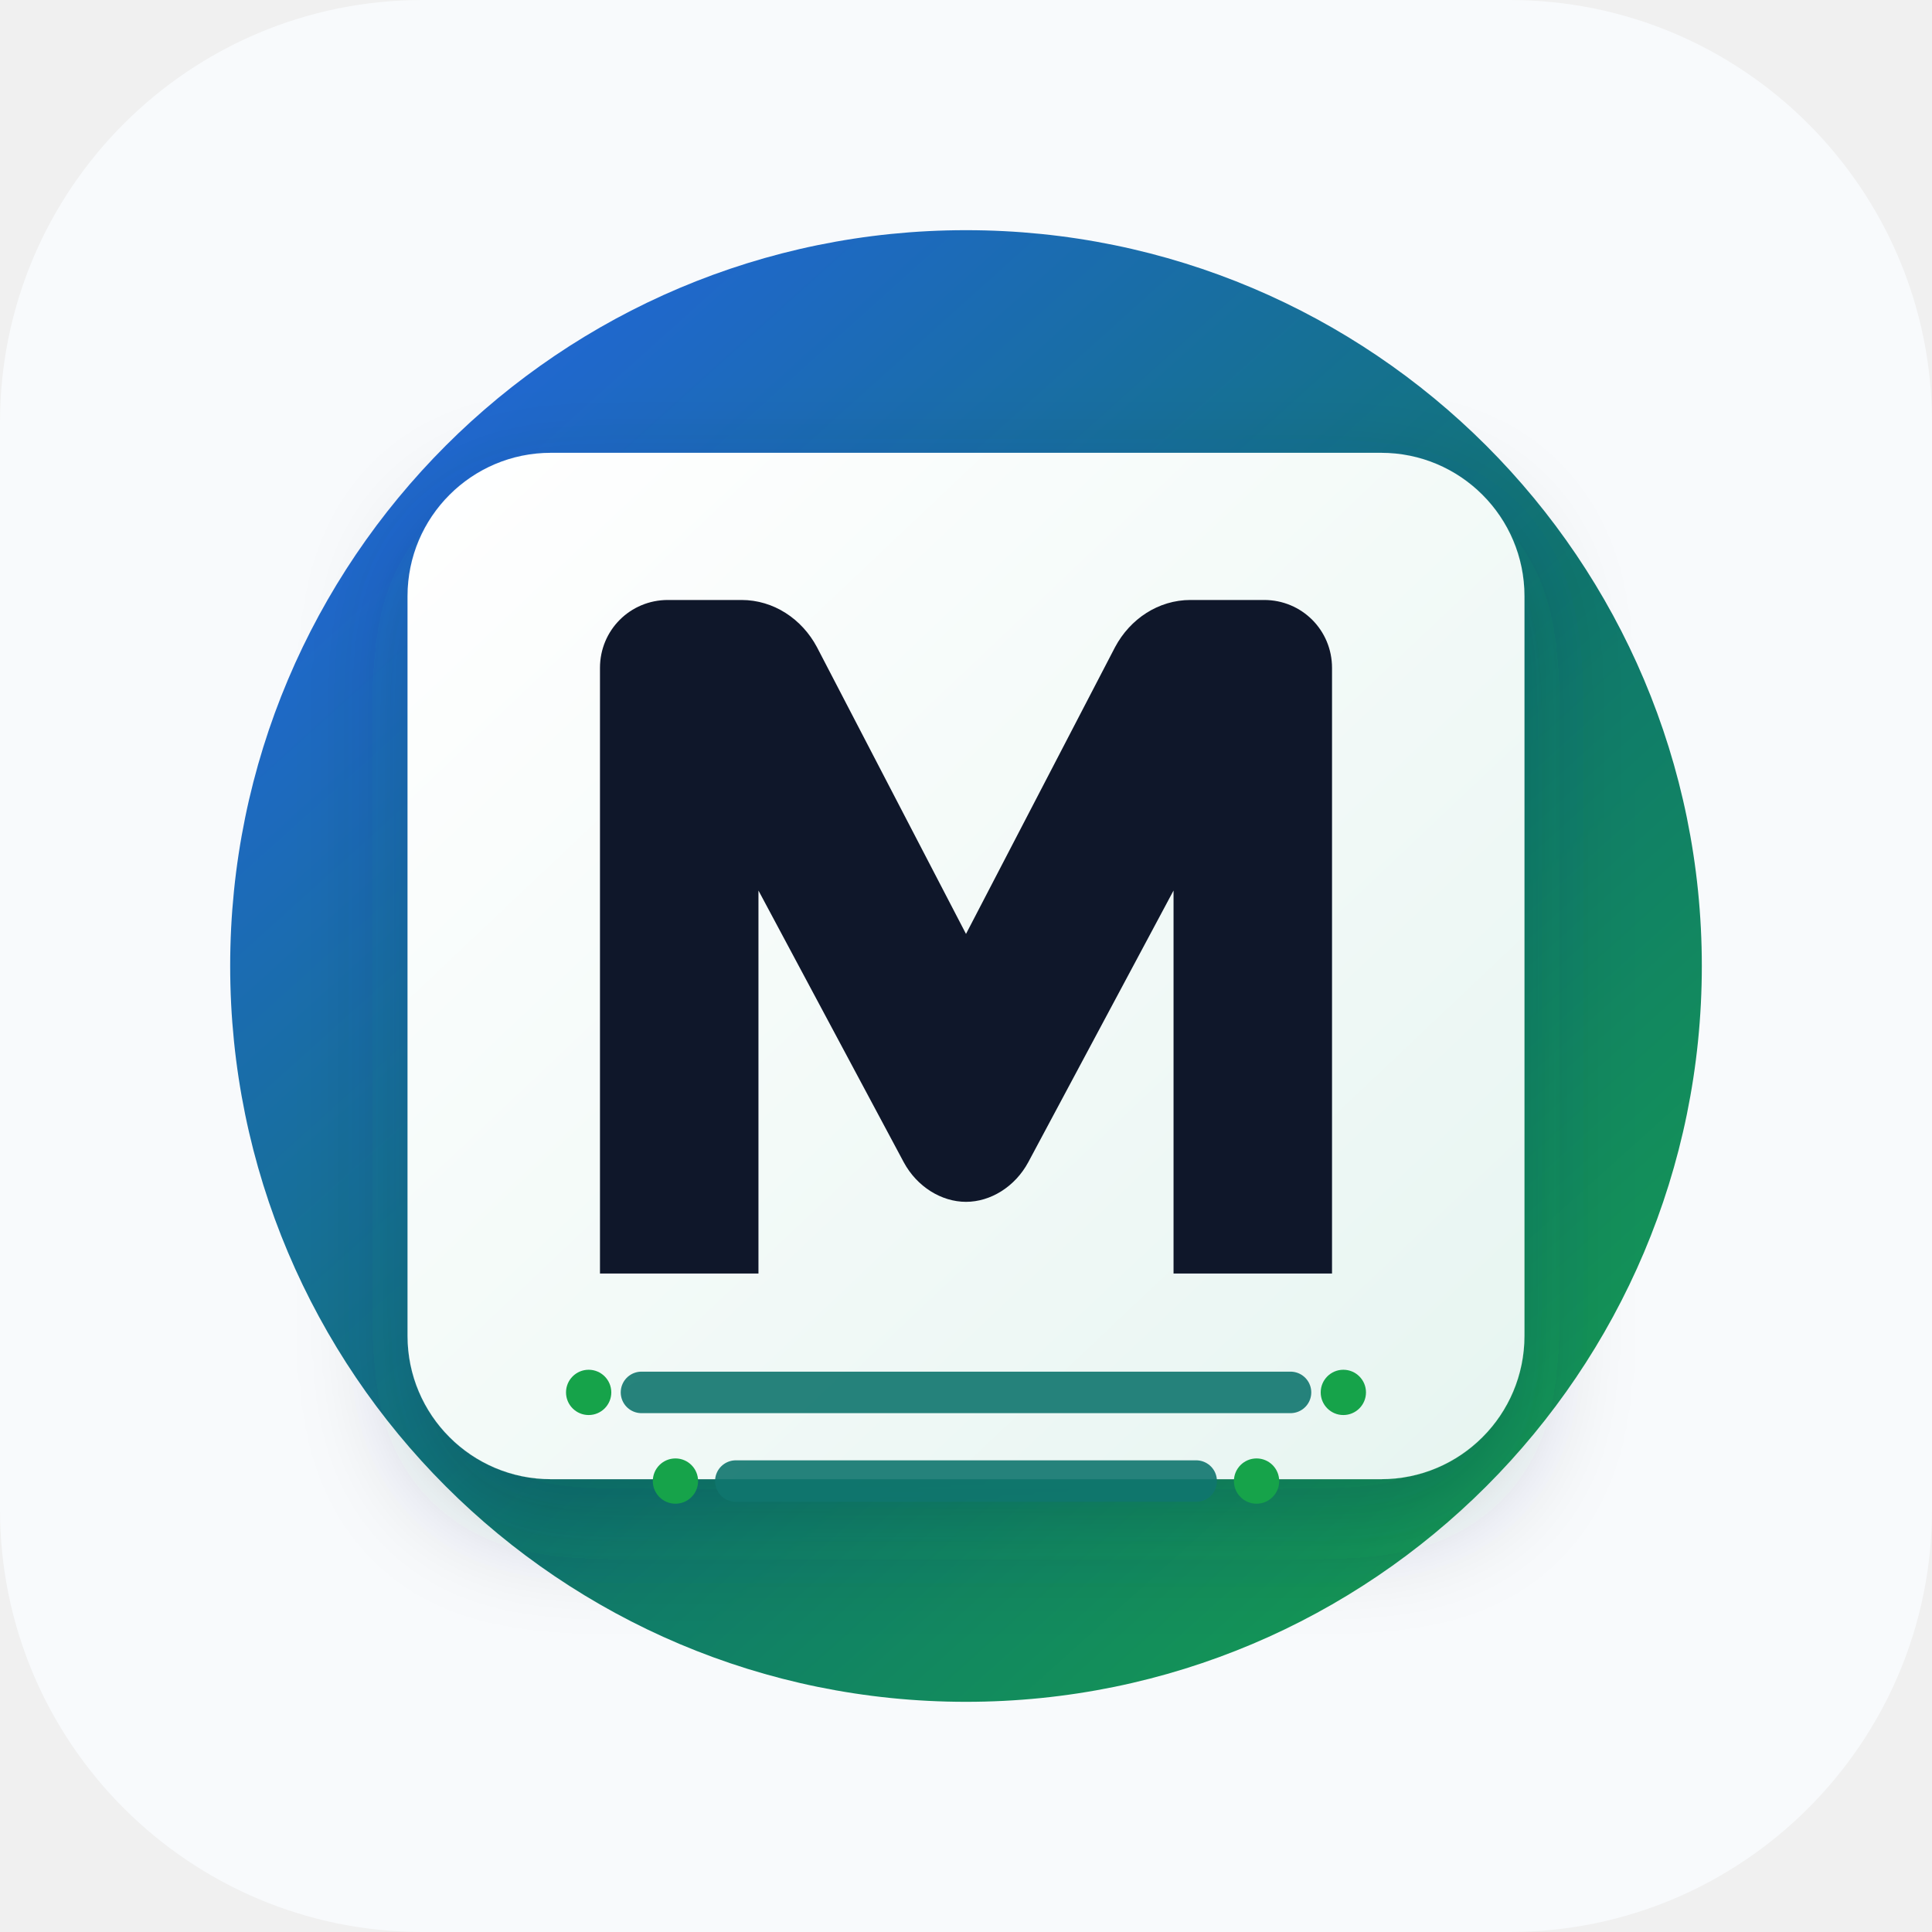
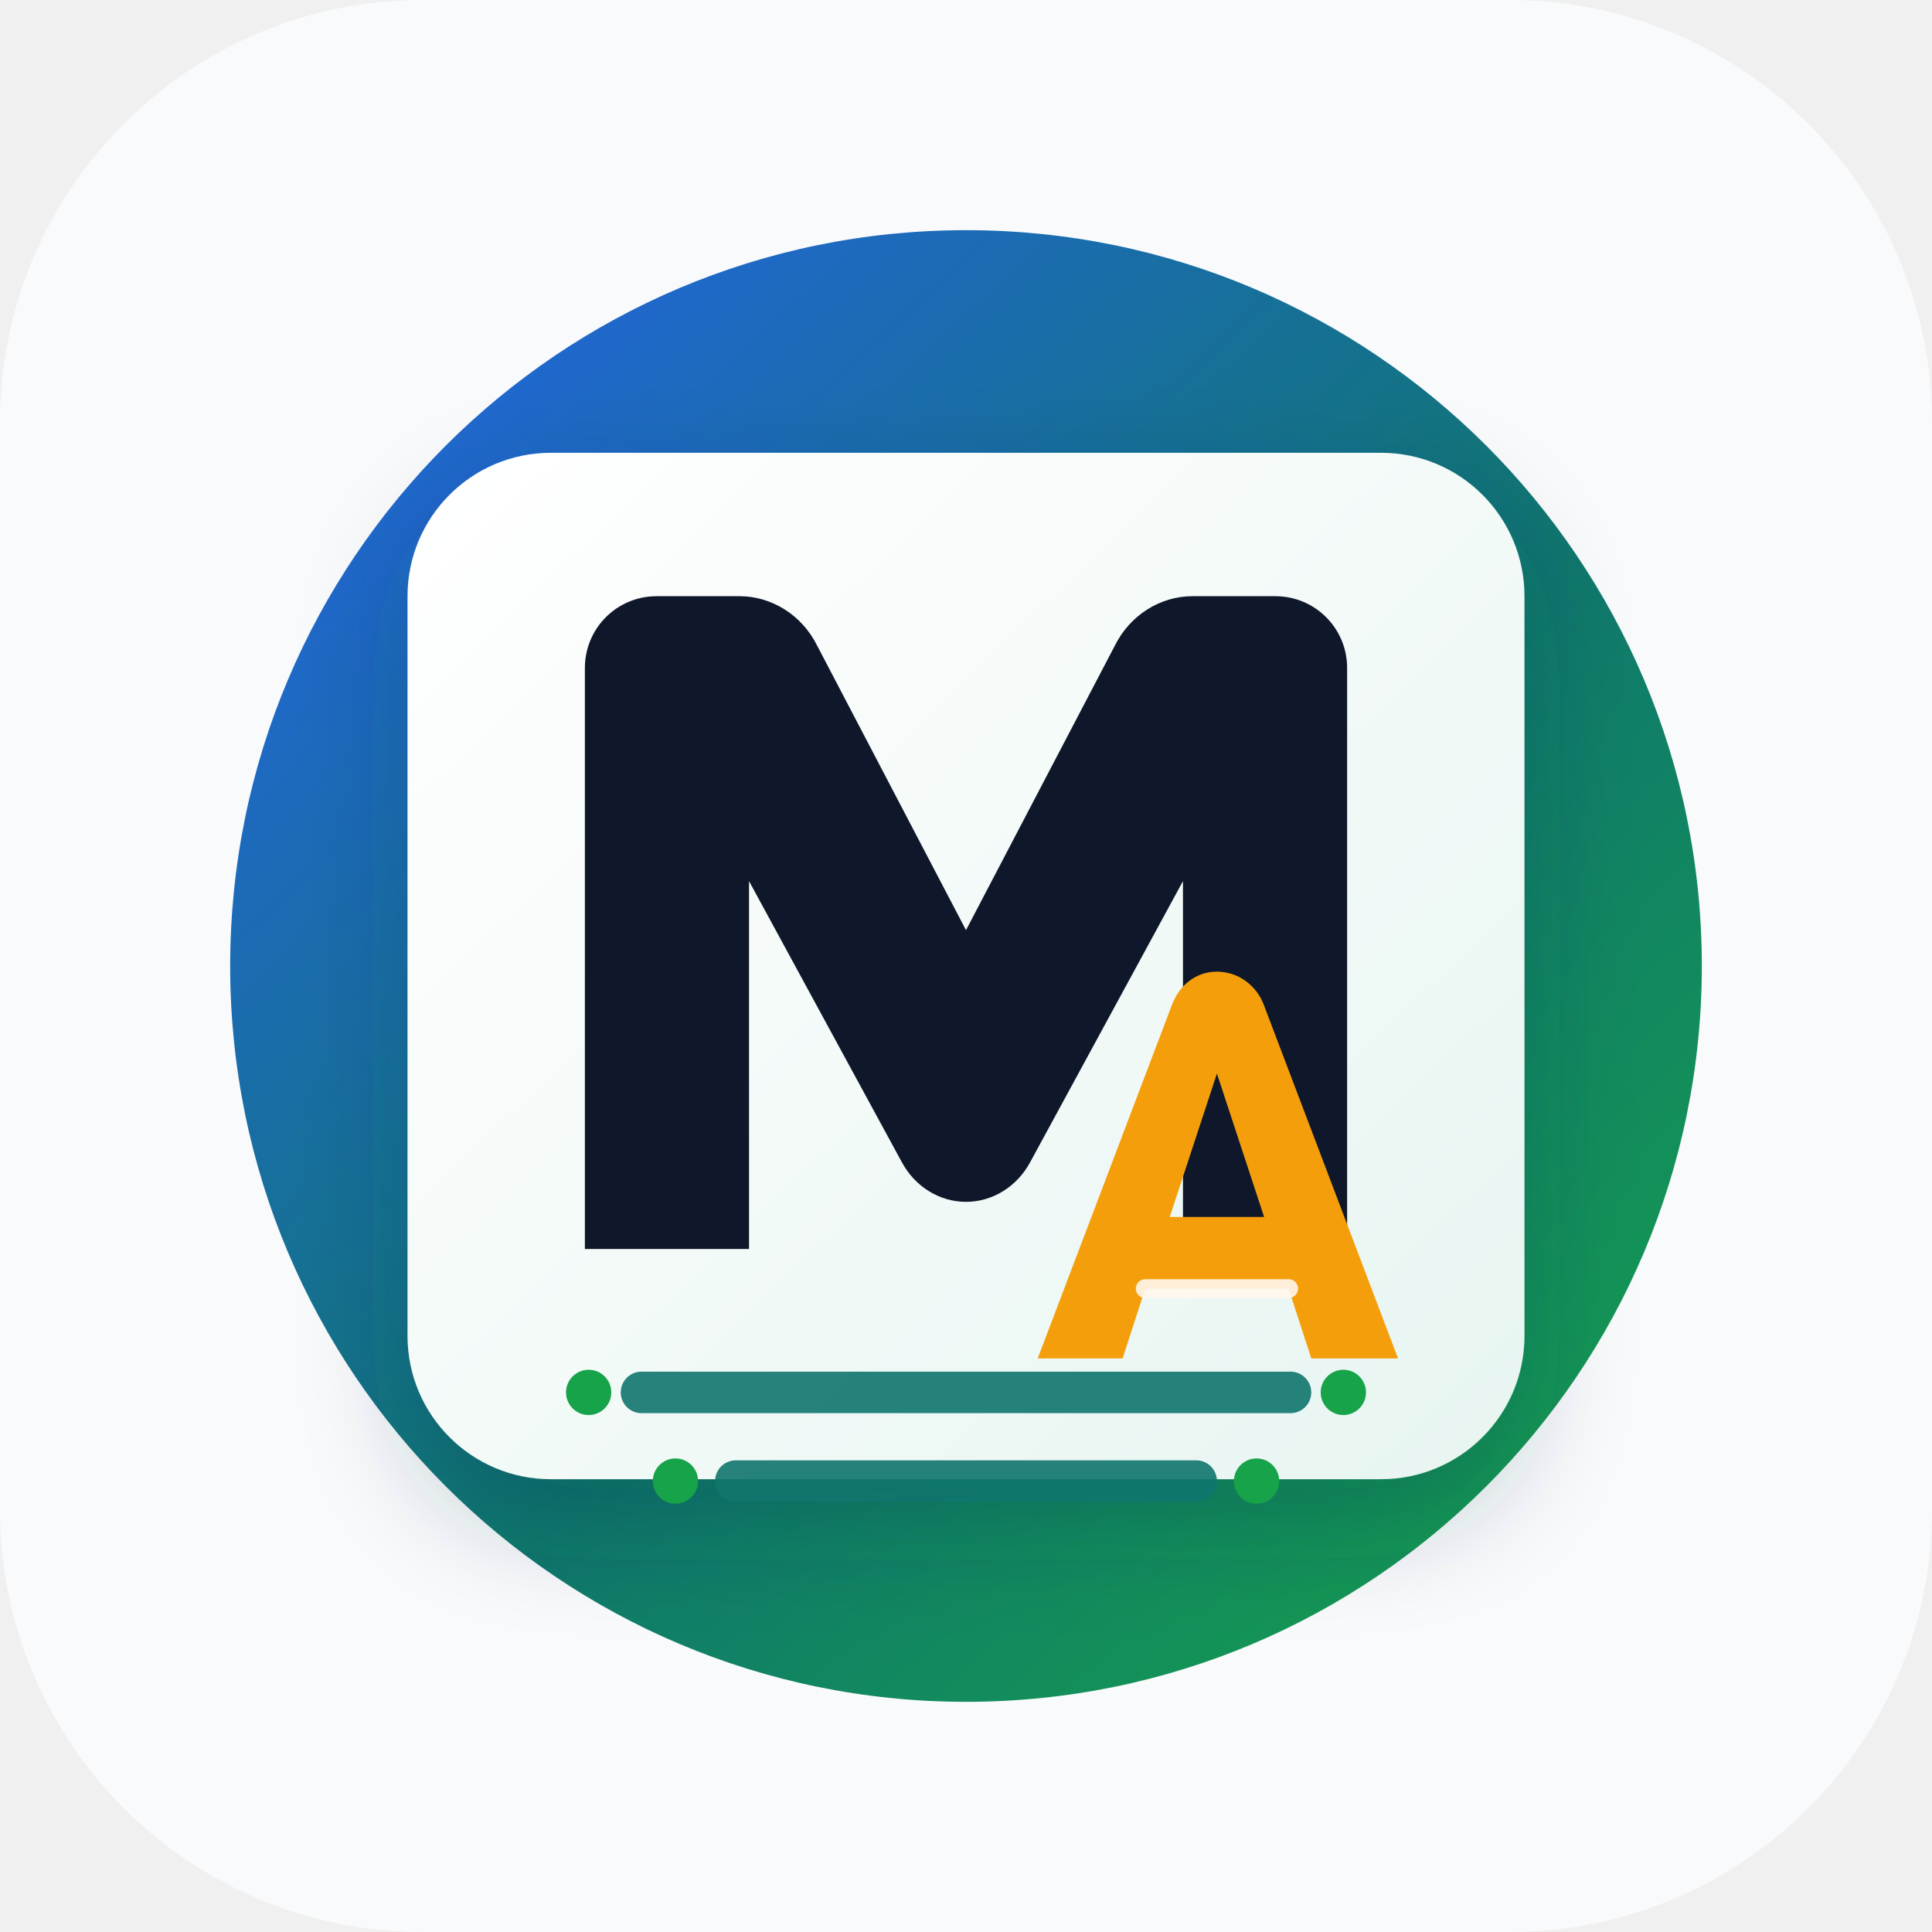
<svg xmlns="http://www.w3.org/2000/svg" width="1024" height="1024" viewBox="0 0 1024 1024" role="img" aria-labelledby="title desc">
  <defs>
-     <linearGradient id="bg" x1="160" y1="120" x2="880" y2="920" gradientUnits="userSpaceOnUse">
+     <linearGradient id="bg" x1="150" y1="120" x2="880" y2="900" gradientUnits="userSpaceOnUse">
      <stop offset="0" stop-color="#2563eb" />
      <stop offset="0.55" stop-color="#0f766e" />
      <stop offset="1" stop-color="#16a34a" />
    </linearGradient>
-     <linearGradient id="card" x1="250" y1="235" x2="775" y2="790" gradientUnits="userSpaceOnUse">
+     <linearGradient id="card" x1="250" y1="235" x2="780" y2="790" gradientUnits="userSpaceOnUse">
      <stop offset="0" stop-color="#ffffff" />
      <stop offset="1" stop-color="#e7f5f1" />
    </linearGradient>
    <filter id="shadow" x="-20%" y="-20%" width="140%" height="140%">
      <feDropShadow dx="0" dy="24" stdDeviation="28" flood-color="#082f49" flood-opacity="0.24" />
    </filter>
  </defs>
  <rect width="1024" height="1024" rx="224" fill="#f8fafc" />
  <circle cx="512" cy="512" r="390" fill="url(#bg)" />
  <g opacity="0.32" fill="none" stroke="#ffffff" stroke-width="10" stroke-linecap="round">
    <path d="M286 351 C380 268 480 285 553 360" />
    <path d="M690 318 C624 394 630 475 710 544" />
    <path d="M303 681 C420 745 562 746 713 655" />
  </g>
  <g fill="#ffffff" opacity="0.55">
    <circle cx="282" cy="352" r="20" />
    <circle cx="553" cy="360" r="18" />
    <circle cx="690" cy="318" r="20" />
    <circle cx="710" cy="544" r="18" />
    <circle cx="303" cy="681" r="20" />
    <circle cx="713" cy="655" r="20" />
  </g>
  <g filter="url(#shadow)">
    <rect x="216" y="240" width="592" height="544" rx="76" fill="url(#card)" />
  </g>
-   <path d="M318 675 V354            C318 334 334 318 354 318            H393            C410 318 425 328 433 343            L512 495            L591 343            C599 328 614 318 631 318            H670            C690 318 706 334 706 354            V675            H622            V472            L545 616            C538 629 525 637 512 637            C499 637 486 629 479 616            L402 472            V675            Z" fill="#0f172a" />
+   <path d="M310 662 V354            C310 333 327 316 348 316            H392            C409 316 425 326 433 342            L512 493            L591 342            C599 326 615 316 632 316            H676            C697 316 714 333 714 354            V662            H627            V467            L546 616            C539 629 526 637 512 637            C498 637 485 629 478 616            L397 467            V662            Z" fill="#0f172a" />
+   <g transform="translate(572 515)">
+     <path d="M73 0              C84 0 94 7 98 18              L169 205              H123              L111 168              H35              L23 205              H-22              L49 18              C53 7 62 0 73 0              Z              M48 130              H98              L73 54              Z" fill="#f59e0b" />
+     <path d="M35 168 H111" stroke="#fff7ed" stroke-width="10" stroke-linecap="round" opacity="0.9" />
+   </g>
  <g stroke="#0f766e" stroke-linecap="round" stroke-width="22" opacity="0.9">
    <path d="M340 738 H684" />
    <path d="M390 785 H634" />
  </g>
  <g fill="#16a34a">
    <circle cx="312" cy="738" r="12" />
    <circle cx="358" cy="785" r="12" />
    <circle cx="712" cy="738" r="12" />
    <circle cx="666" cy="785" r="12" />
  </g>
</svg>
